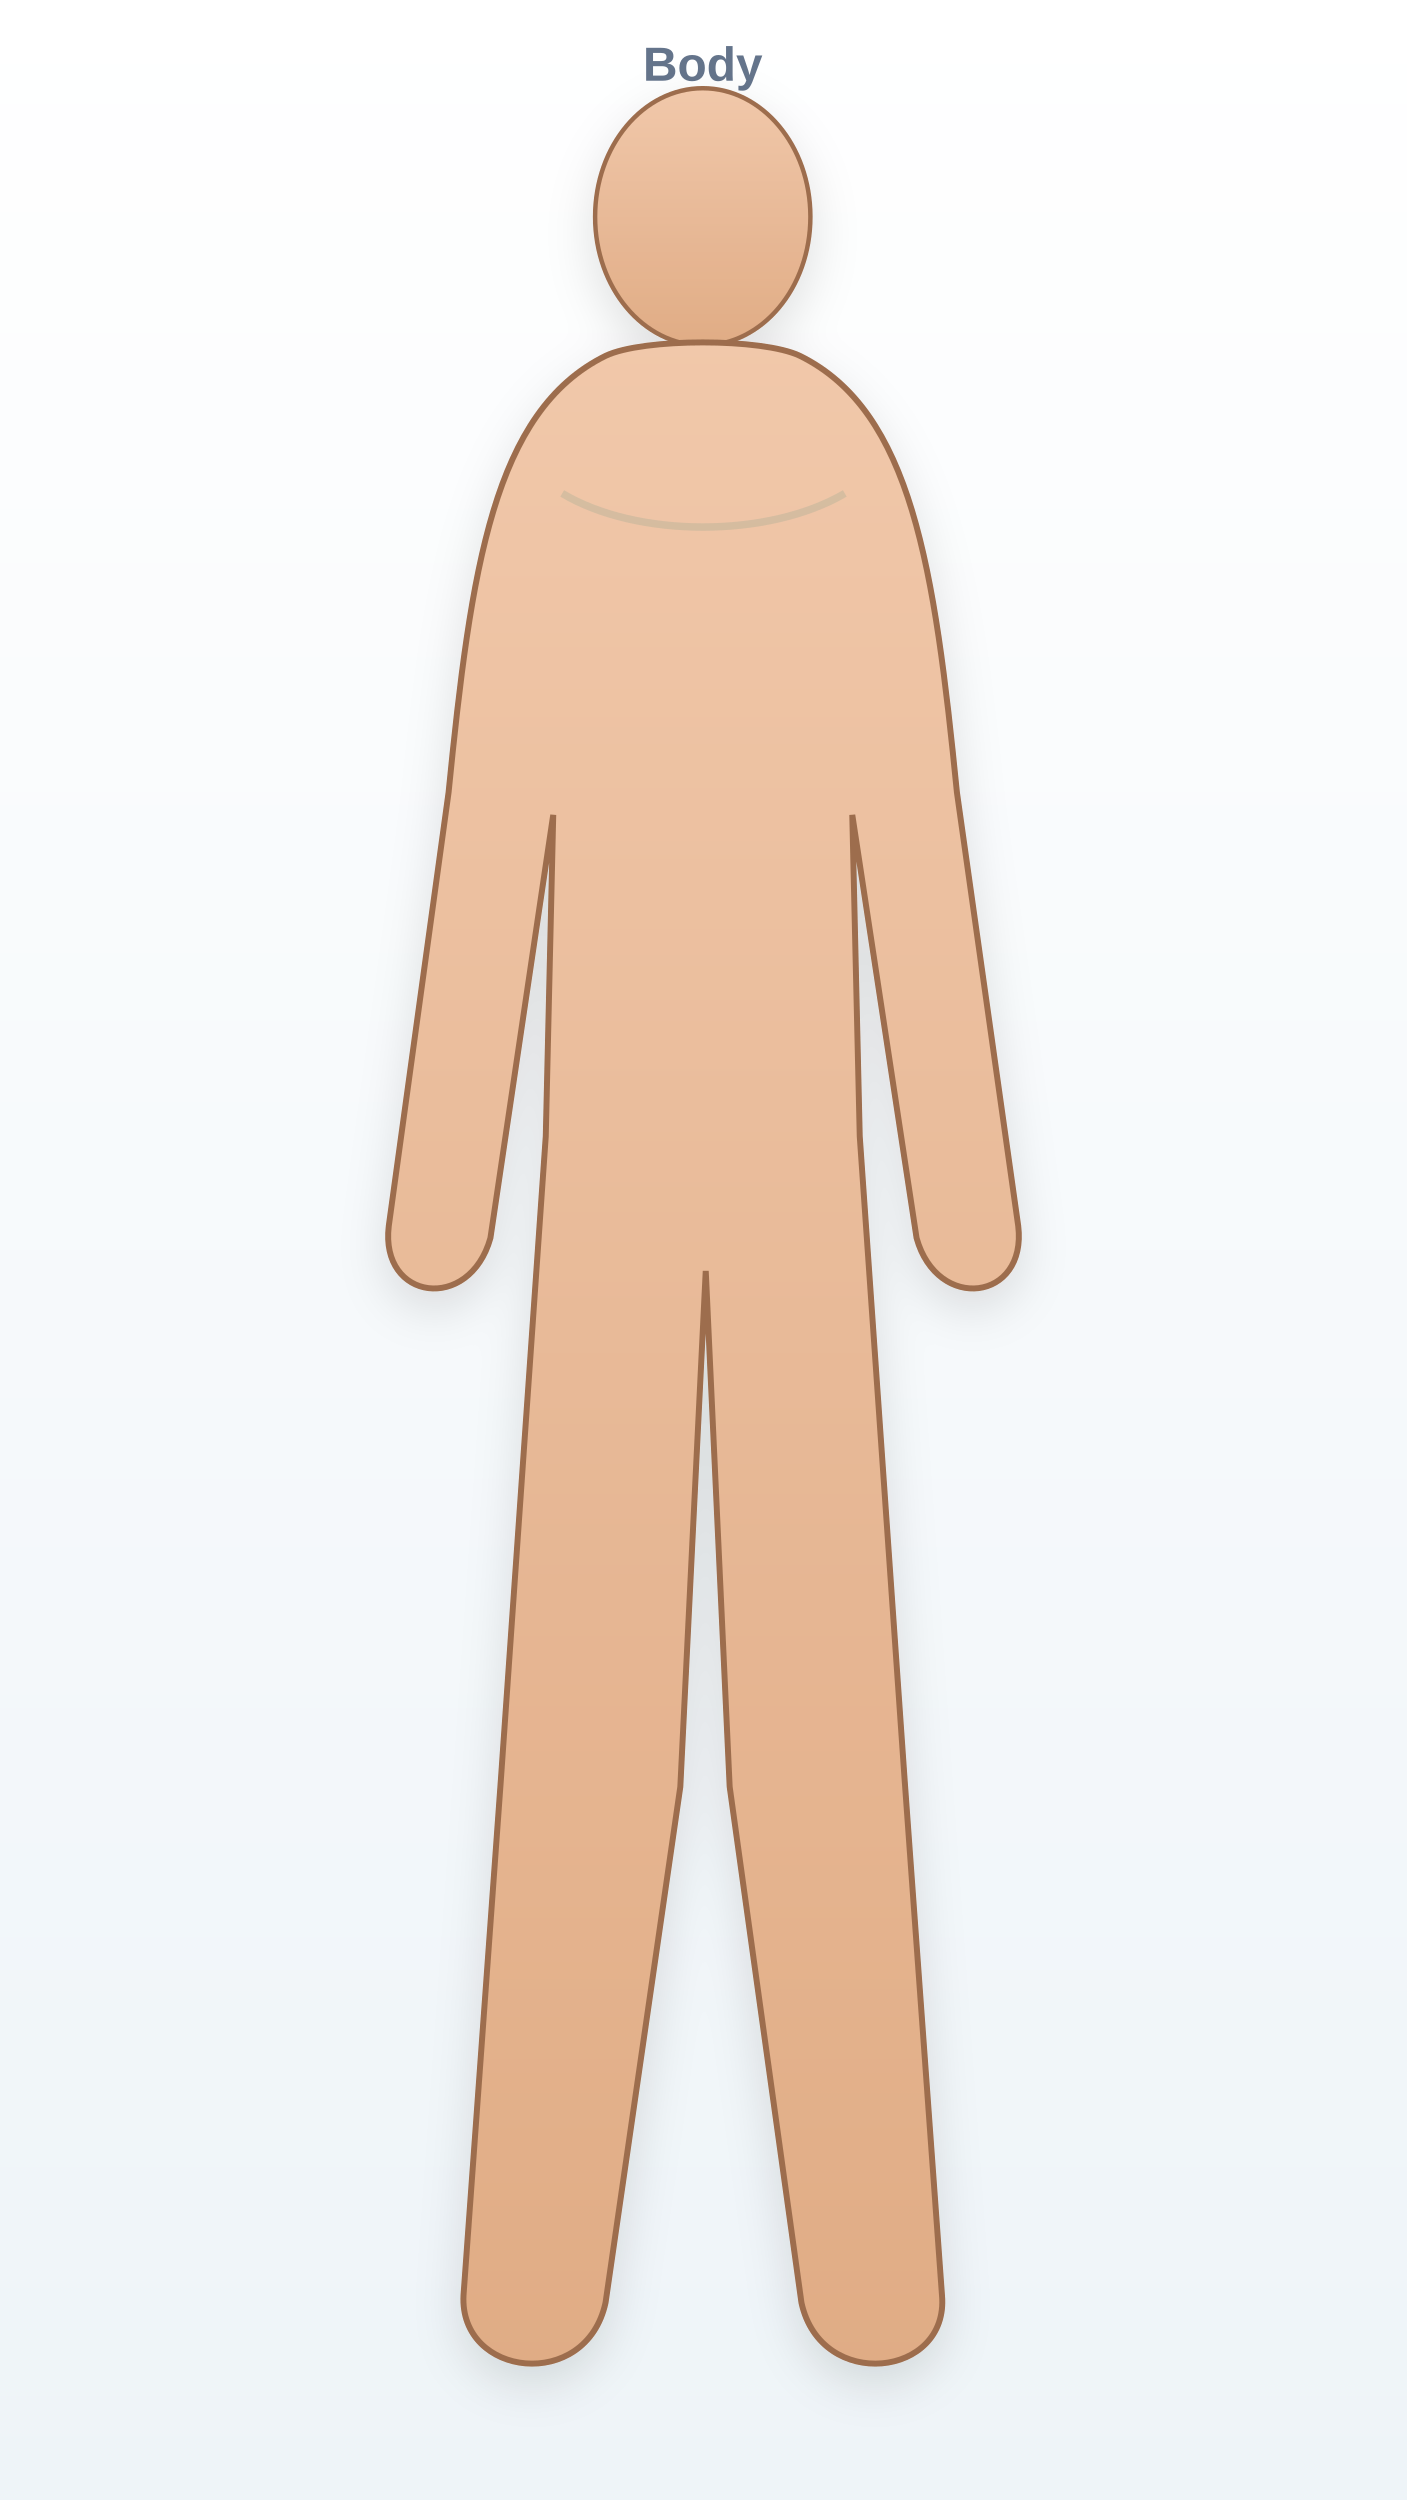
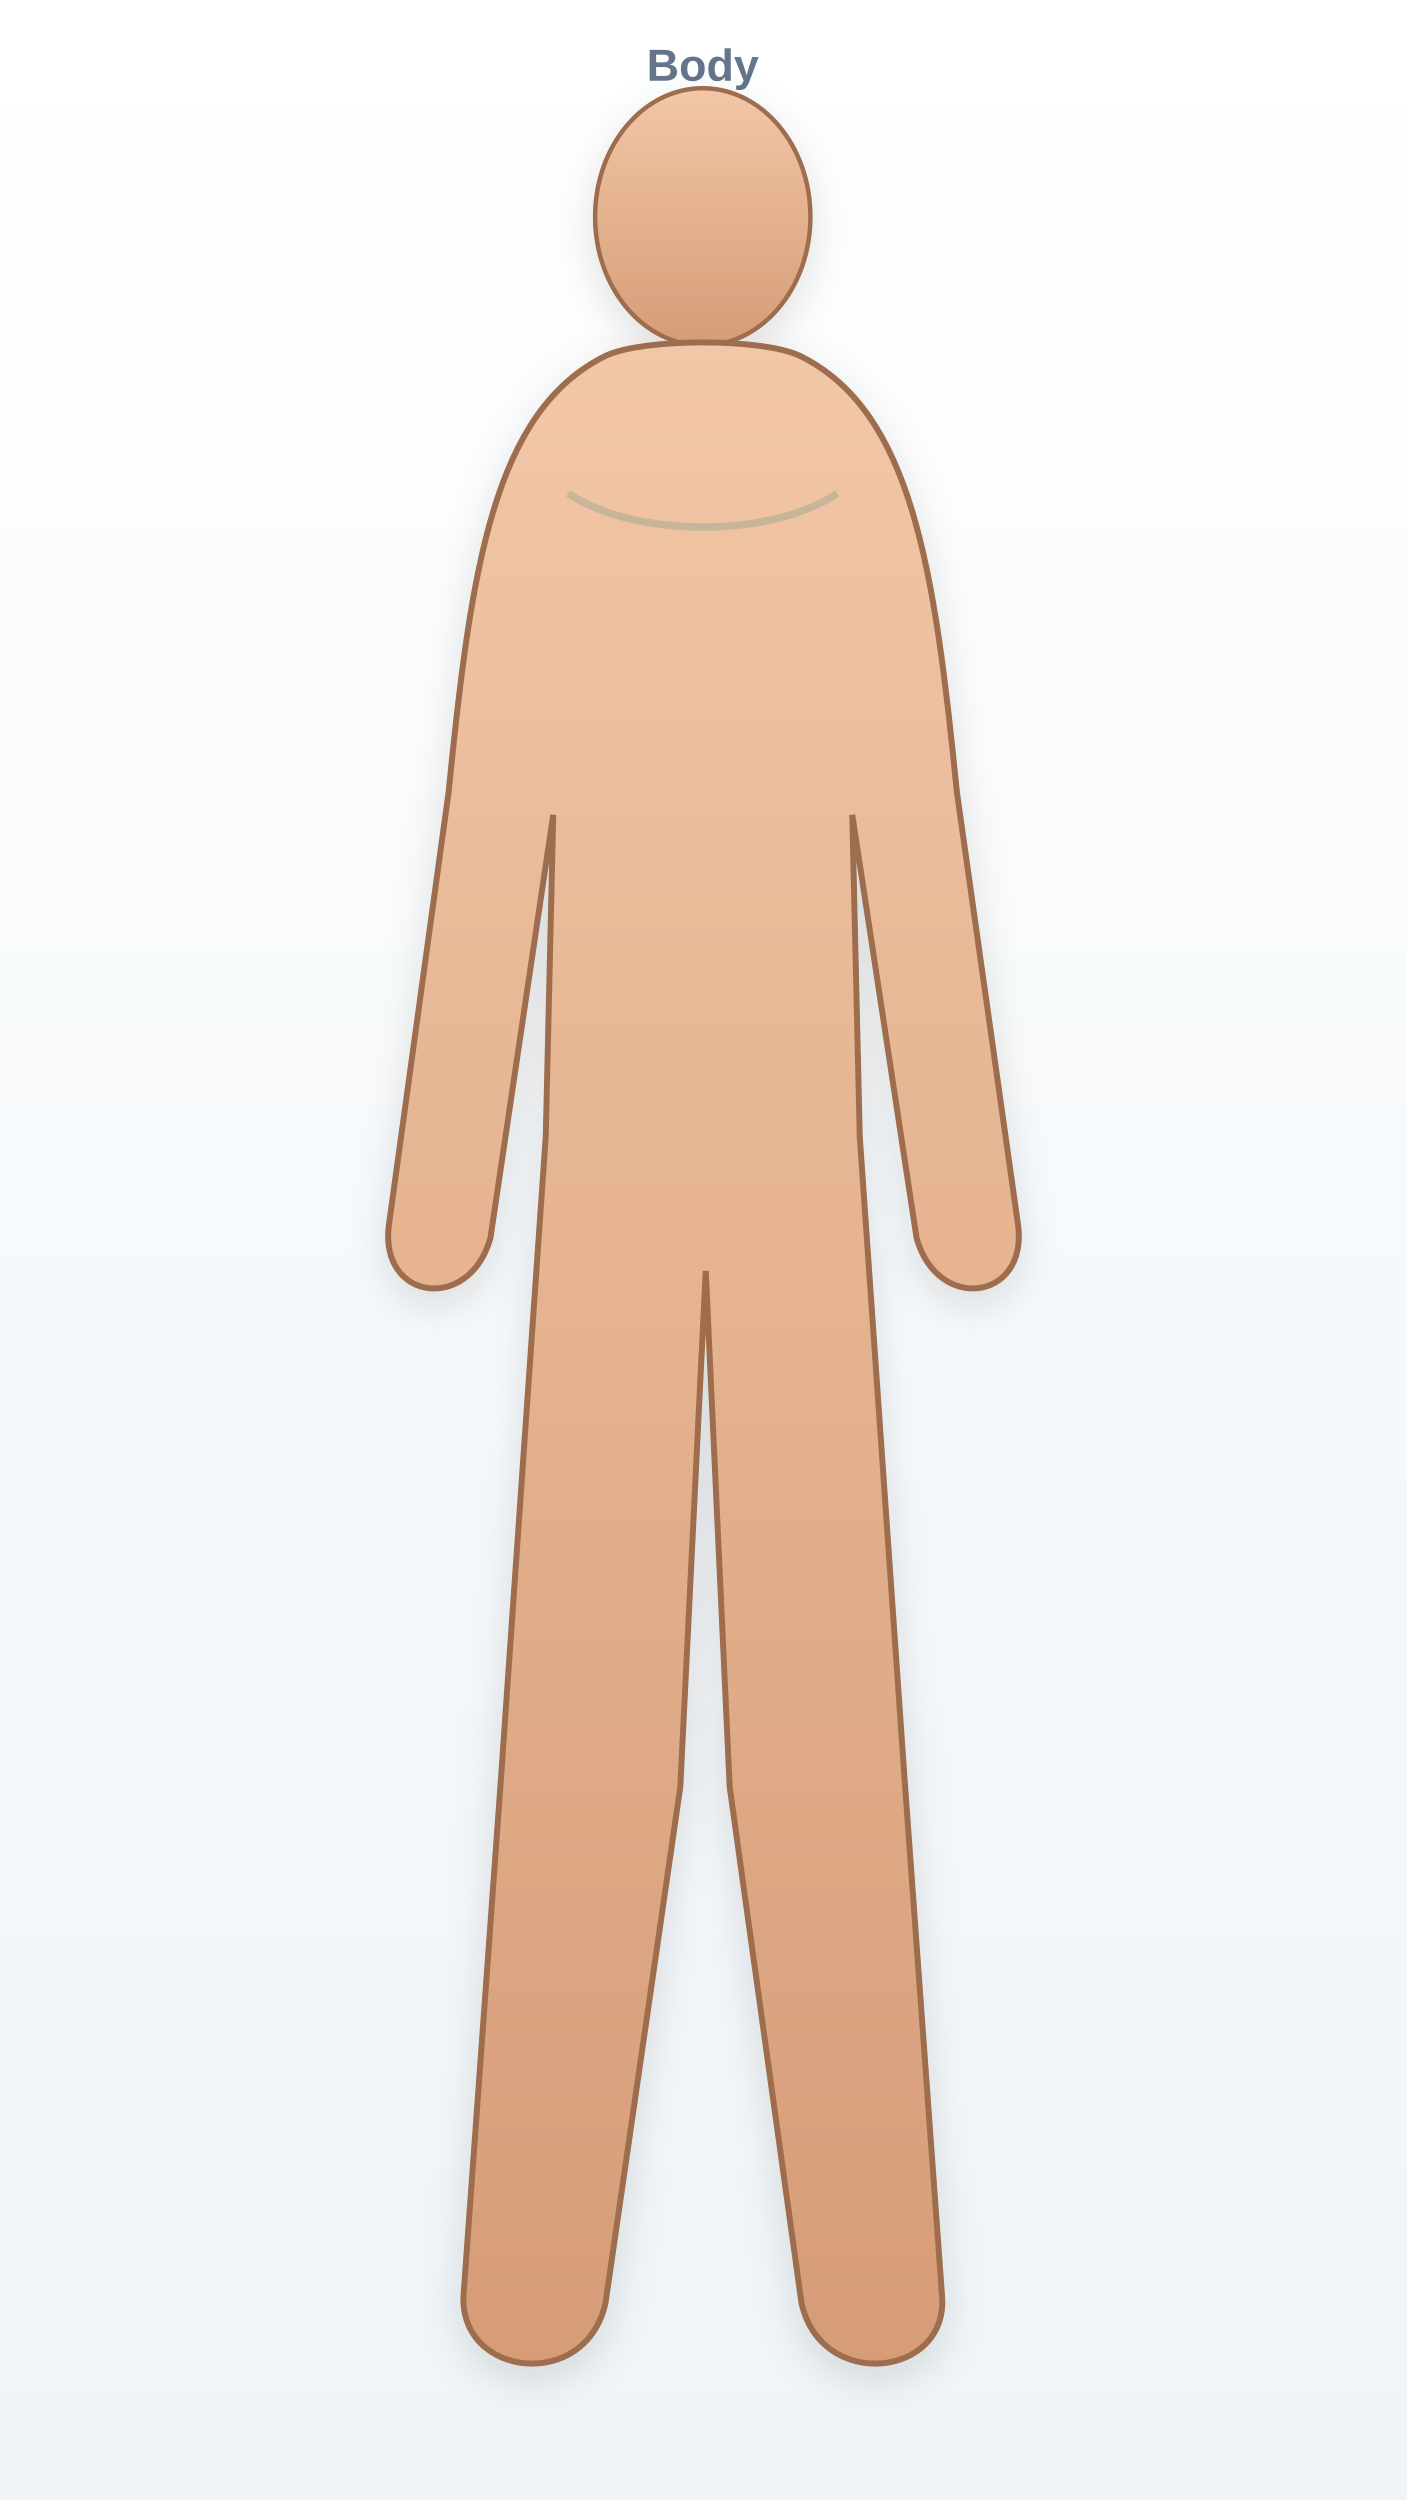
<svg xmlns="http://www.w3.org/2000/svg" viewBox="0 0 941 1672" width="941" height="1672">
  <defs>
    <linearGradient id="skin" x1="0" x2="0" y1="0" y2="1">
-       <stop stop-color="#f1c7a8" />
-       <stop offset="1" stop-color="#dfaa83" />
+       <stop stop-color="#f2c6a5" />
+       <stop offset="1" stop-color="#d59a74" />
    </linearGradient>
-     <linearGradient id="soft" x1="0" x2="0" y1="0" y2="1">
+     <linearGradient id="bg" x1="0" x2="0" y1="0" y2="1">
      <stop stop-color="#ffffff" />
      <stop offset="1" stop-color="#eef4f8" />
    </linearGradient>
-     <filter id="shadow" x="-20%" y="-20%" width="140%" height="140%">
-       <feDropShadow dx="0" dy="12" stdDeviation="16" flood-opacity=".12" />
+     <filter id="sh" x="-20%" y="-20%" width="140%" height="140%">
+       <feDropShadow dx="0" dy="10" stdDeviation="14" flood-opacity=".12" />
    </filter>
  </defs>
-   <rect width="941" height="1672" fill="url(#soft)" />
-   <text x="470" y="54" text-anchor="middle" font-family="Arial, sans-serif" font-size="32" font-weight="700" fill="#64748b">Body</text>
-   <g id="body" filter="url(#shadow)" opacity=".98">
+   <rect width="941" height="1672" fill="url(#bg)" />
+   <text x="470" y="54" text-anchor="middle" font-family="Arial, sans-serif" font-size="30" font-weight="700" fill="#64748b">Body</text>
+   <g filter="url(#sh)" opacity=".98">
    <ellipse cx="470" cy="145" rx="72" ry="86" fill="url(#skin)" stroke="#9b6b4a" stroke-width="3" />
    <path d="M405 238 C330 275 315 380 300 530 L260 820 C254 870 314 878 328 828 L370 545 L365 760 L335 1190 L310 1535 C307 1590 392 1600 405 1540 L455 1195 L472 850 L488 1195 L536 1540 C549 1600 635 1590 630 1535 L605 1190 L575 760 L570 545 L613 828 C627 878 687 870 681 820 L640 530 C625 380 610 275 535 238 C510 226 430 226 405 238 Z" fill="url(#skin)" stroke="#9b6b4a" stroke-width="4" />
  </g>
-   <g opacity=".12">
-     <path d="M376 330 C426 360 514 360 565 330" fill="none" stroke="#0f766e" stroke-width="5" />
-   </g>
+   <path d="M380 330 C425 360 515 360 560 330" fill="none" stroke="#0f766e" stroke-width="5" opacity=".18" />
</svg>
